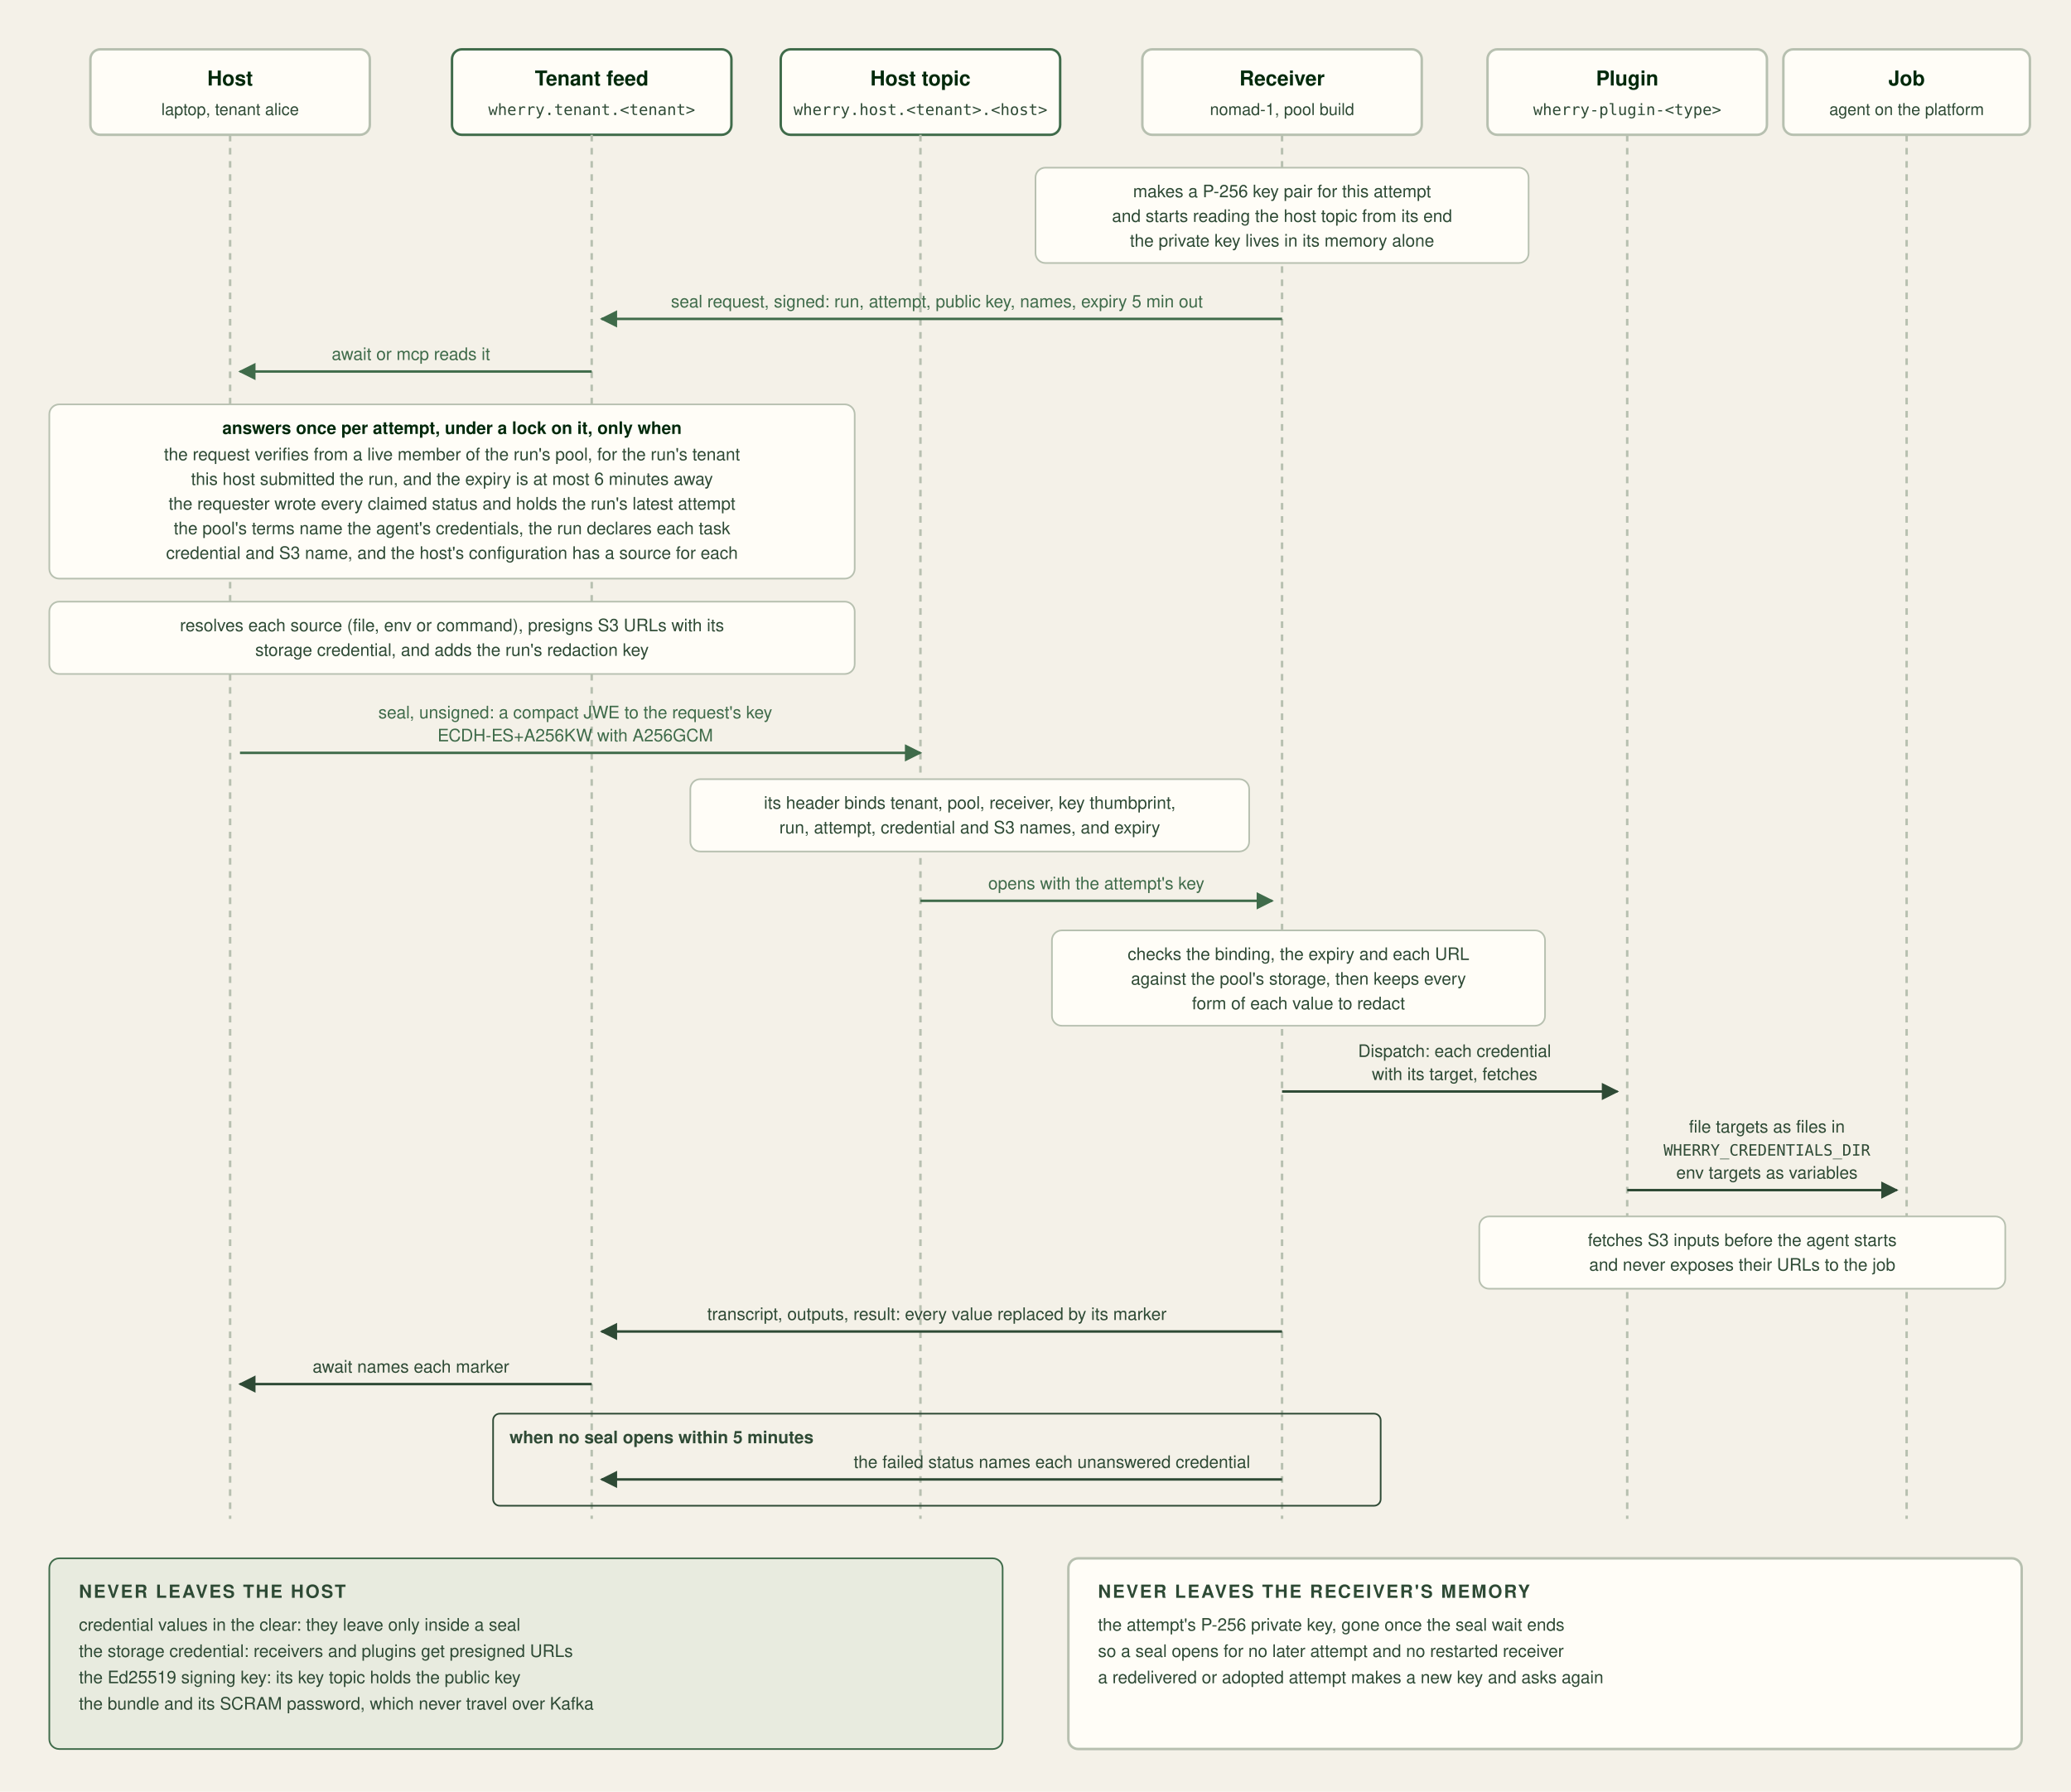
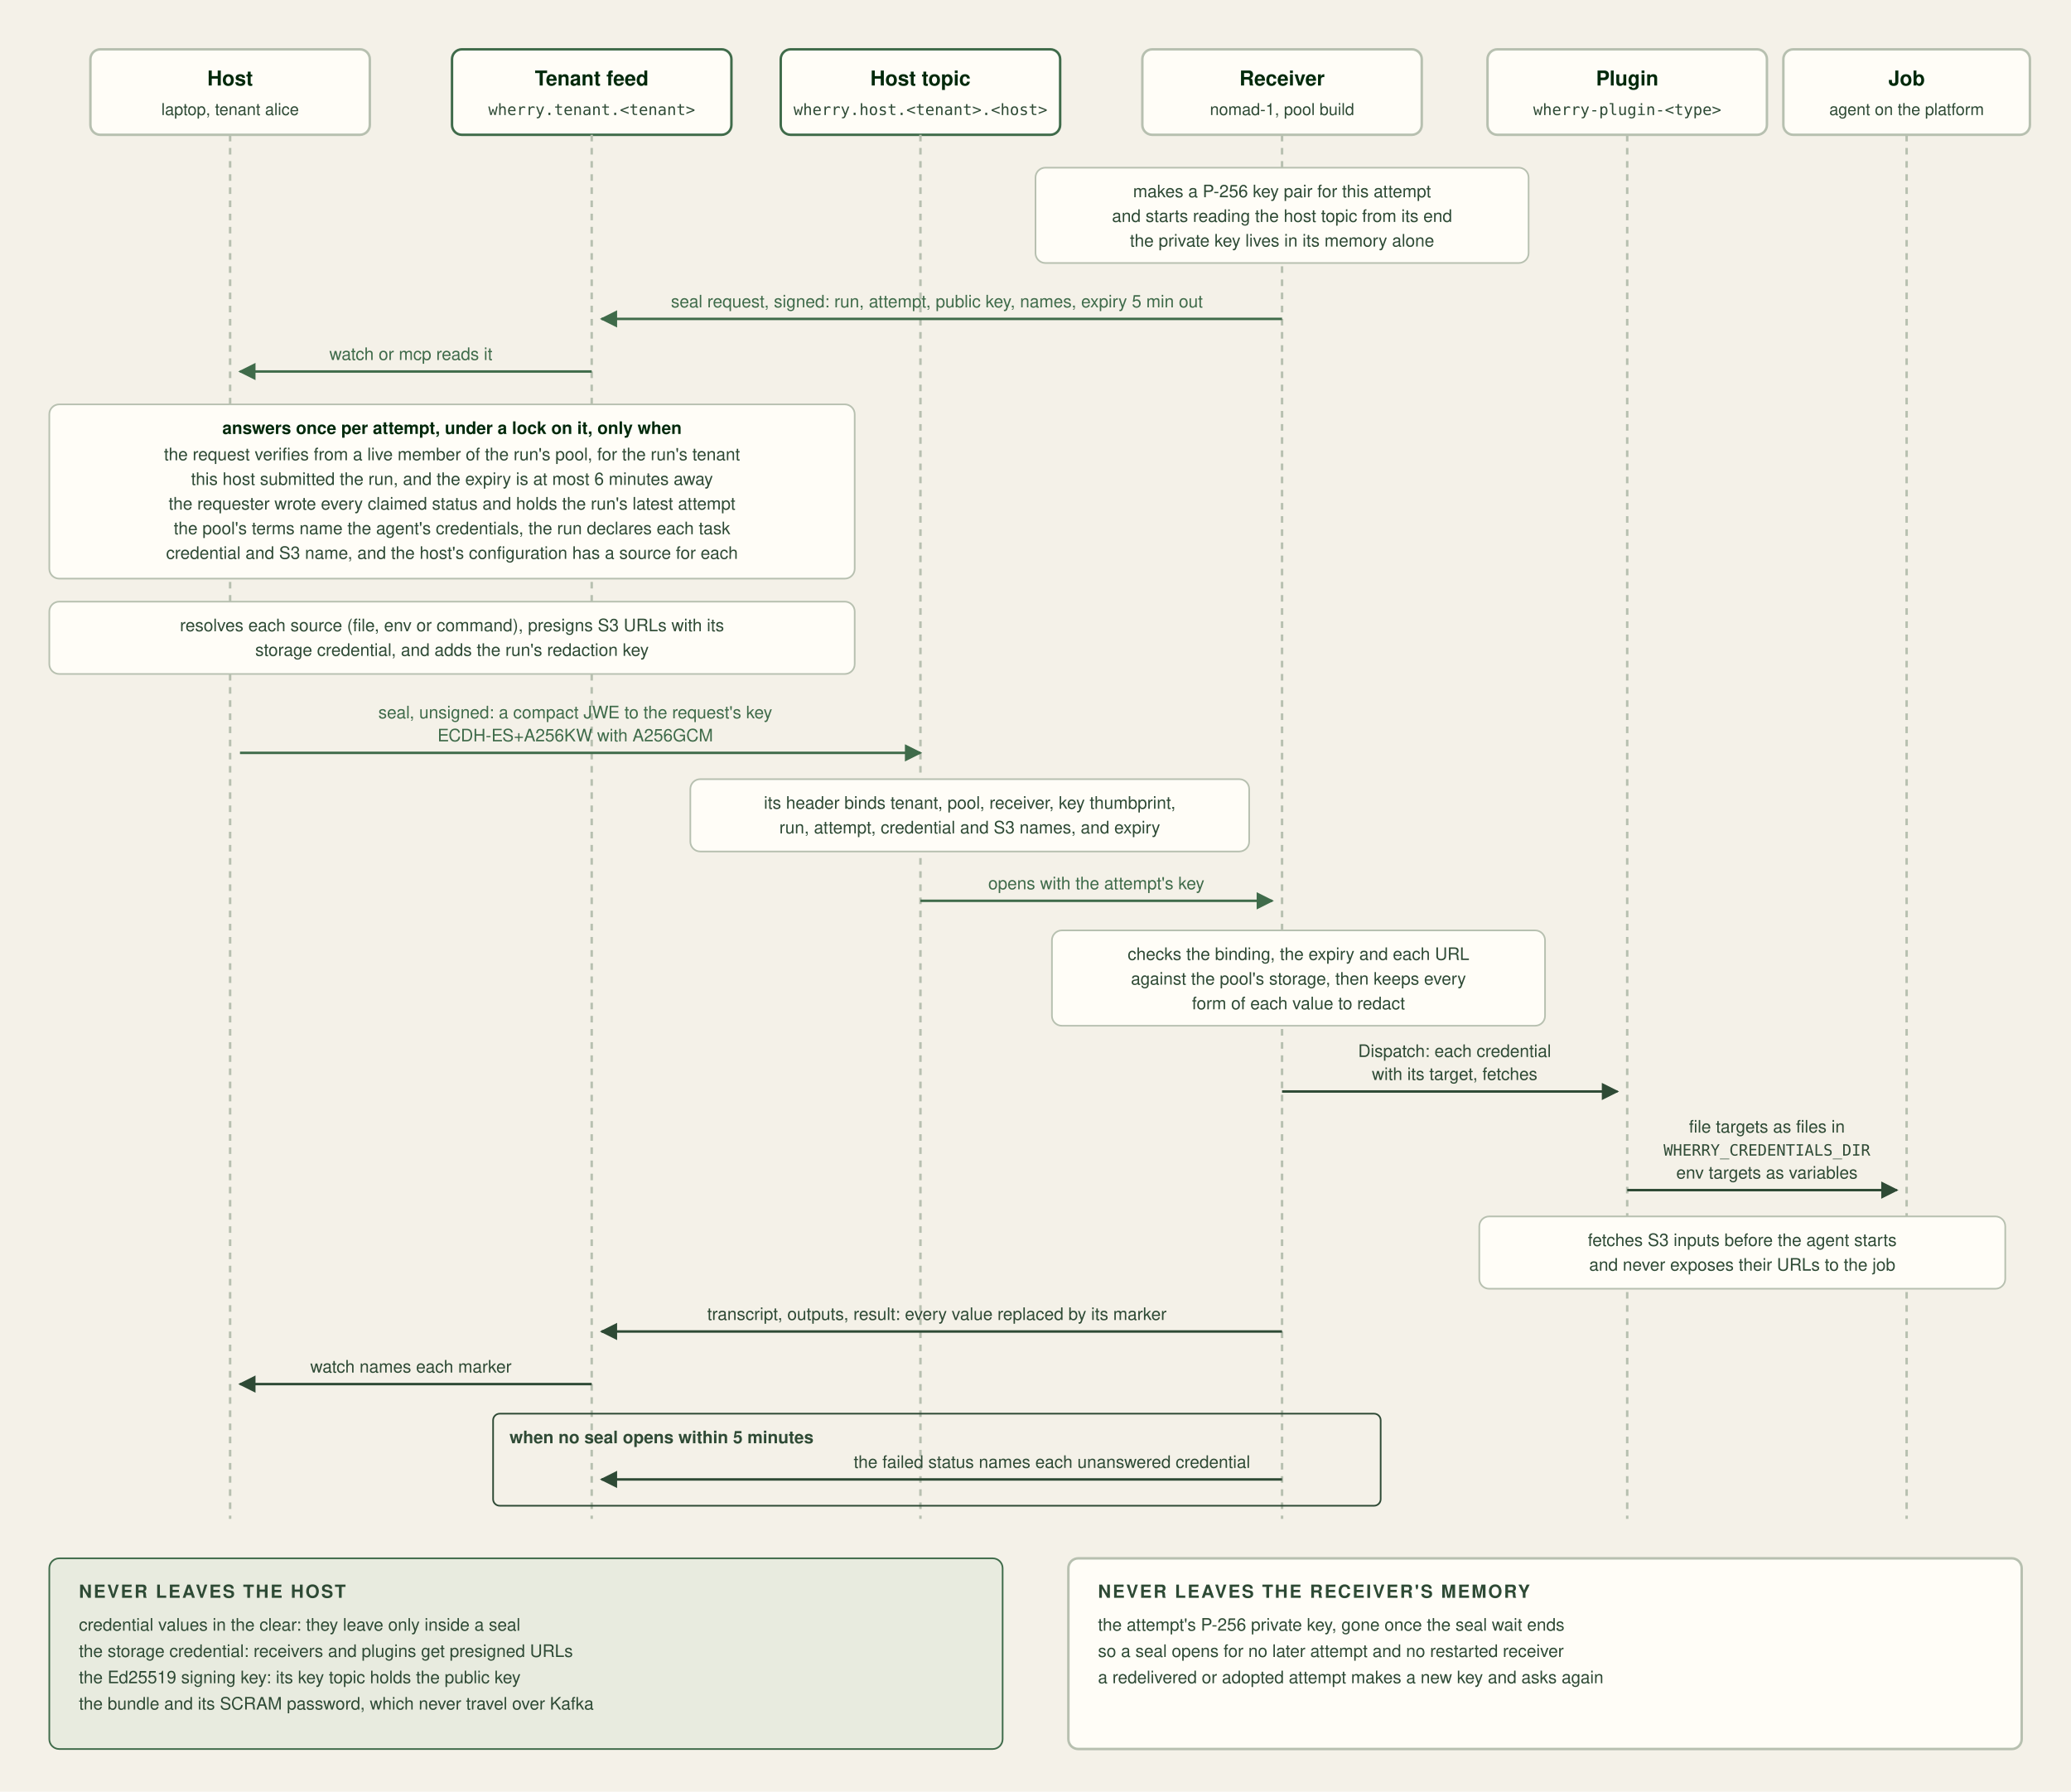
<svg xmlns="http://www.w3.org/2000/svg" viewBox="0 0 1260 1090" font-family="Outfit, ui-sans-serif, system-ui, -apple-system, 'Segoe UI', Helvetica, Arial, sans-serif" role="img" aria-labelledby="title desc">
  <defs>
    <marker id="arrow" viewBox="0 0 10 10" refX="9" refY="5" markerWidth="7" markerHeight="7" orient="auto-start-reverse">
      <path d="M 0 0 L 10 5 L 0 10 z" fill="#2e4a35" />
    </marker>
    <marker id="arrow-seal" viewBox="0 0 10 10" refX="9" refY="5" markerWidth="7" markerHeight="7" orient="auto-start-reverse">
      <path d="M 0 0 L 10 5 L 0 10 z" fill="#3f6b4a" />
    </marker>
  </defs>
  <rect width="1260" height="1090" fill="#f4f1e8" />
  <g font-size="12.5" fill="#00290b">
    <rect x="55" y="30" width="170" height="52" rx="6" fill="#fffdf7" stroke="#b7c0b0" stroke-width="1.5" />
    <text x="140" y="52" text-anchor="middle" font-weight="600">Host</text>
    <text x="140" y="70" text-anchor="middle" font-size="10" fill="#2e4a35">laptop, tenant alice</text>
    <rect x="275" y="30" width="170" height="52" rx="6" fill="#fffdf7" stroke="#3f6b4a" stroke-width="1.5" />
    <text x="360" y="52" text-anchor="middle" font-weight="600">Tenant feed</text>
    <text x="360" y="70" text-anchor="middle" font-size="9.5" font-family="'IBM Plex Mono', ui-monospace, SFMono-Regular, Menlo, monospace" fill="#2e4a35">wherry.tenant.&lt;tenant&gt;</text>
    <rect x="475" y="30" width="170" height="52" rx="6" fill="#fffdf7" stroke="#3f6b4a" stroke-width="1.5" />
    <text x="560" y="52" text-anchor="middle" font-weight="600">Host topic</text>
    <text x="560" y="70" text-anchor="middle" font-size="9.5" font-family="'IBM Plex Mono', ui-monospace, SFMono-Regular, Menlo, monospace" fill="#2e4a35">wherry.host.&lt;tenant&gt;.&lt;host&gt;</text>
    <rect x="695" y="30" width="170" height="52" rx="6" fill="#fffdf7" stroke="#b7c0b0" stroke-width="1.5" />
    <text x="780" y="52" text-anchor="middle" font-weight="600">Receiver</text>
    <text x="780" y="70" text-anchor="middle" font-size="10" fill="#2e4a35">nomad-1, pool build</text>
    <rect x="905" y="30" width="170" height="52" rx="6" fill="#fffdf7" stroke="#b7c0b0" stroke-width="1.5" />
    <text x="990" y="52" text-anchor="middle" font-weight="600">Plugin</text>
    <text x="990" y="70" text-anchor="middle" font-size="9.5" font-family="'IBM Plex Mono', ui-monospace, SFMono-Regular, Menlo, monospace" fill="#2e4a35">wherry-plugin-&lt;type&gt;</text>
    <rect x="1085" y="30" width="150" height="52" rx="6" fill="#fffdf7" stroke="#b7c0b0" stroke-width="1.5" />
    <text x="1160" y="52" text-anchor="middle" font-weight="600">Job</text>
    <text x="1160" y="70" text-anchor="middle" font-size="10" fill="#2e4a35">agent on the platform</text>
  </g>
  <g stroke="#b7c0b0" stroke-width="1.5" stroke-dasharray="4 4">
    <line x1="140" y1="82" x2="140" y2="924" />
    <line x1="360" y1="82" x2="360" y2="924" />
    <line x1="560" y1="82" x2="560" y2="924" />
    <line x1="780" y1="82" x2="780" y2="924" />
    <line x1="990" y1="82" x2="990" y2="924" />
    <line x1="1160" y1="82" x2="1160" y2="924" />
  </g>
  <g font-size="10.5" fill="#2e4a35" text-anchor="middle">
    <rect x="630" y="102" width="300" height="58" rx="6" fill="#fffdf7" stroke="#b7c0b0" stroke-width="1" />
    <text x="780" y="120">makes a P-256 key pair for this attempt</text>
    <text x="780" y="135">and starts reading the host topic from its end</text>
    <text x="780" y="150">the private key lives in its memory alone</text>
    <path d="M 780 194 H 366" stroke="#3f6b4a" stroke-width="1.5" fill="none" marker-end="url(#arrow-seal)" />
    <text x="570" y="187" fill="#3f6b4a">seal request, signed: run, attempt, public key, names, expiry 5 min out</text>
    <path d="M 360 226 H 146" stroke="#3f6b4a" stroke-width="1.5" fill="none" marker-end="url(#arrow-seal)" />
-     <text x="250" y="219" fill="#3f6b4a">await or mcp reads it</text>
+     <text x="250" y="219" fill="#3f6b4a">watch or mcp reads it</text>
    <rect x="30" y="246" width="490" height="106" rx="6" fill="#fffdf7" stroke="#b7c0b0" stroke-width="1" />
    <text x="275" y="264" font-weight="600" fill="#00290b">answers once per attempt, under a lock on it, only when</text>
    <text x="275" y="280">the request verifies from a live member of the run's pool, for the run's tenant</text>
    <text x="275" y="295">this host submitted the run, and the expiry is at most 6 minutes away</text>
    <text x="275" y="310">the requester wrote every claimed status and holds the run's latest attempt</text>
    <text x="275" y="325">the pool's terms name the agent's credentials, the run declares each task</text>
    <text x="275" y="340">credential and S3 name, and the host's configuration has a source for each</text>
    <rect x="30" y="366" width="490" height="44" rx="6" fill="#fffdf7" stroke="#b7c0b0" stroke-width="1" />
    <text x="275" y="384">resolves each source (file, env or command), presigns S3 URLs with its</text>
    <text x="275" y="399">storage credential, and adds the run's redaction key</text>
    <path d="M 146 458 H 560" stroke="#3f6b4a" stroke-width="1.5" fill="none" marker-end="url(#arrow-seal)" />
    <text x="350" y="437" fill="#3f6b4a">seal, unsigned: a compact JWE to the request's key</text>
    <text x="350" y="451" fill="#3f6b4a">ECDH-ES+A256KW with A256GCM</text>
    <rect x="420" y="474" width="340" height="44" rx="6" fill="#fffdf7" stroke="#b7c0b0" stroke-width="1" />
    <text x="590" y="492">its header binds tenant, pool, receiver, key thumbprint,</text>
    <text x="590" y="507">run, attempt, credential and S3 names, and expiry</text>
    <path d="M 560 548 H 774" stroke="#3f6b4a" stroke-width="1.5" fill="none" marker-end="url(#arrow-seal)" />
    <text x="667" y="541" fill="#3f6b4a">opens with the attempt's key</text>
    <rect x="640" y="566" width="300" height="58" rx="6" fill="#fffdf7" stroke="#b7c0b0" stroke-width="1" />
    <text x="790" y="584">checks the binding, the expiry and each URL</text>
    <text x="790" y="599">against the pool's storage, then keeps every</text>
    <text x="790" y="614">form of each value to redact</text>
    <path d="M 780 664 H 984" stroke="#2e4a35" stroke-width="1.5" fill="none" marker-end="url(#arrow)" />
    <text x="885" y="643">Dispatch: each credential</text>
    <text x="885" y="657">with its target, fetches</text>
    <path d="M 990 724 H 1154" stroke="#2e4a35" stroke-width="1.5" fill="none" marker-end="url(#arrow)" />
    <text x="1075" y="689">file targets as files in</text>
    <text x="1075" y="703" font-size="9.5" font-family="'IBM Plex Mono', ui-monospace, SFMono-Regular, Menlo, monospace">WHERRY_CREDENTIALS_DIR</text>
    <text x="1075" y="717">env targets as variables</text>
    <rect x="900" y="740" width="320" height="44" rx="6" fill="#fffdf7" stroke="#b7c0b0" stroke-width="1" />
    <text x="1060" y="758">fetches S3 inputs before the agent starts</text>
    <text x="1060" y="773">and never exposes their URLs to the job</text>
    <path d="M 780 810 H 366" stroke="#2e4a35" stroke-width="1.5" fill="none" marker-end="url(#arrow)" />
    <text x="570" y="803">transcript, outputs, result: every value replaced by its marker</text>
    <path d="M 360 842 H 146" stroke="#2e4a35" stroke-width="1.5" fill="none" marker-end="url(#arrow)" />
-     <text x="250" y="835">await names each marker</text>
+     <text x="250" y="835">watch names each marker</text>
    <rect x="300" y="860" width="540" height="56" rx="4" fill="none" stroke="#2e4a35" stroke-width="1" />
    <text x="310" y="878" text-anchor="start" font-weight="600">when no seal opens within 5 minutes</text>
    <path d="M 780 900 H 366" stroke="#2e4a35" stroke-width="1.5" fill="none" marker-end="url(#arrow)" />
    <text x="640" y="893">the failed status names each unanswered credential</text>
  </g>
  <rect x="30" y="948" width="580" height="116" rx="6" fill="#e8ebdf" stroke="#3f6b4a" stroke-width="1" />
  <text x="48" y="972" font-size="11" font-weight="600" fill="#2e4a35" letter-spacing="1">NEVER LEAVES THE HOST</text>
  <g font-size="10.5" fill="#2e4a35">
    <text x="48" y="992">credential values in the clear: they leave only inside a seal</text>
    <text x="48" y="1008">the storage credential: receivers and plugins get presigned URLs</text>
    <text x="48" y="1024">the Ed25519 signing key: its key topic holds the public key</text>
    <text x="48" y="1040">the bundle and its SCRAM password, which never travel over Kafka</text>
  </g>
  <rect x="650" y="948" width="580" height="116" rx="6" fill="#fffdf7" stroke="#b7c0b0" stroke-width="1.5" />
  <text x="668" y="972" font-size="11" font-weight="600" fill="#2e4a35" letter-spacing="1">NEVER LEAVES THE RECEIVER'S MEMORY</text>
  <g font-size="10.5" fill="#2e4a35">
    <text x="668" y="992">the attempt's P-256 private key, gone once the seal wait ends</text>
    <text x="668" y="1008">so a seal opens for no later attempt and no restarted receiver</text>
    <text x="668" y="1024">a redelivered or adopted attempt makes a new key and asks again</text>
  </g>
</svg>
